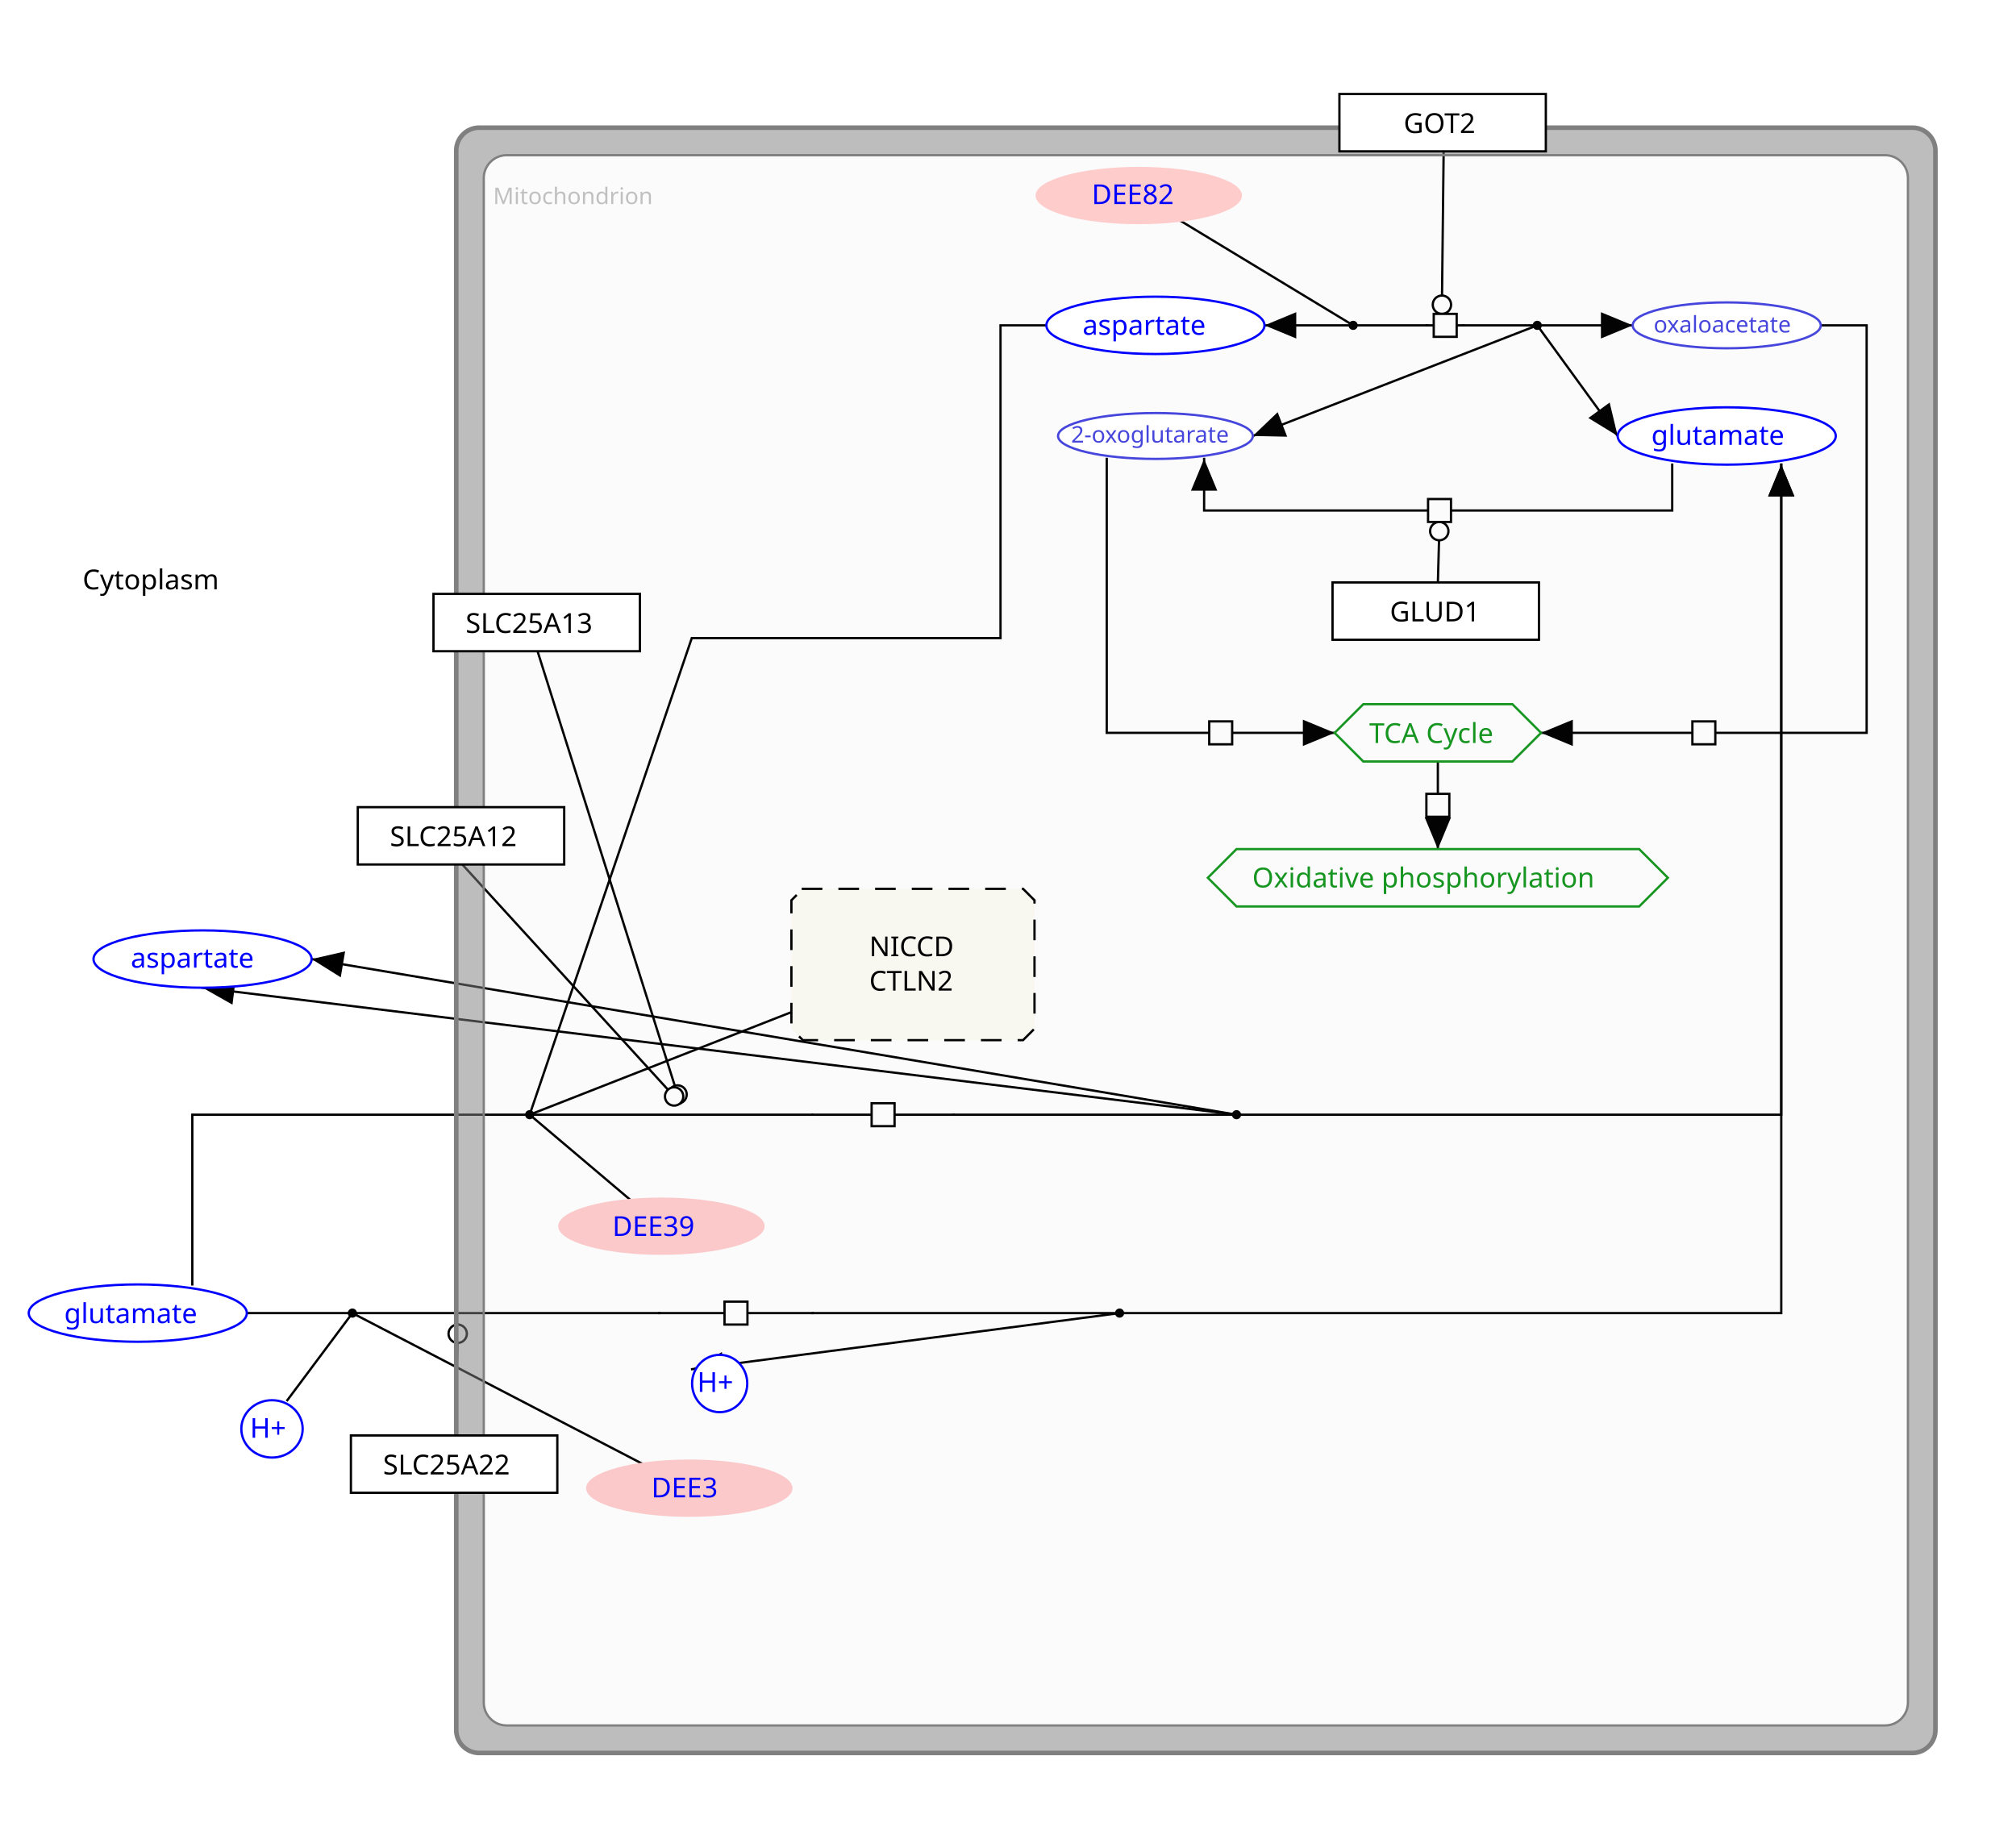
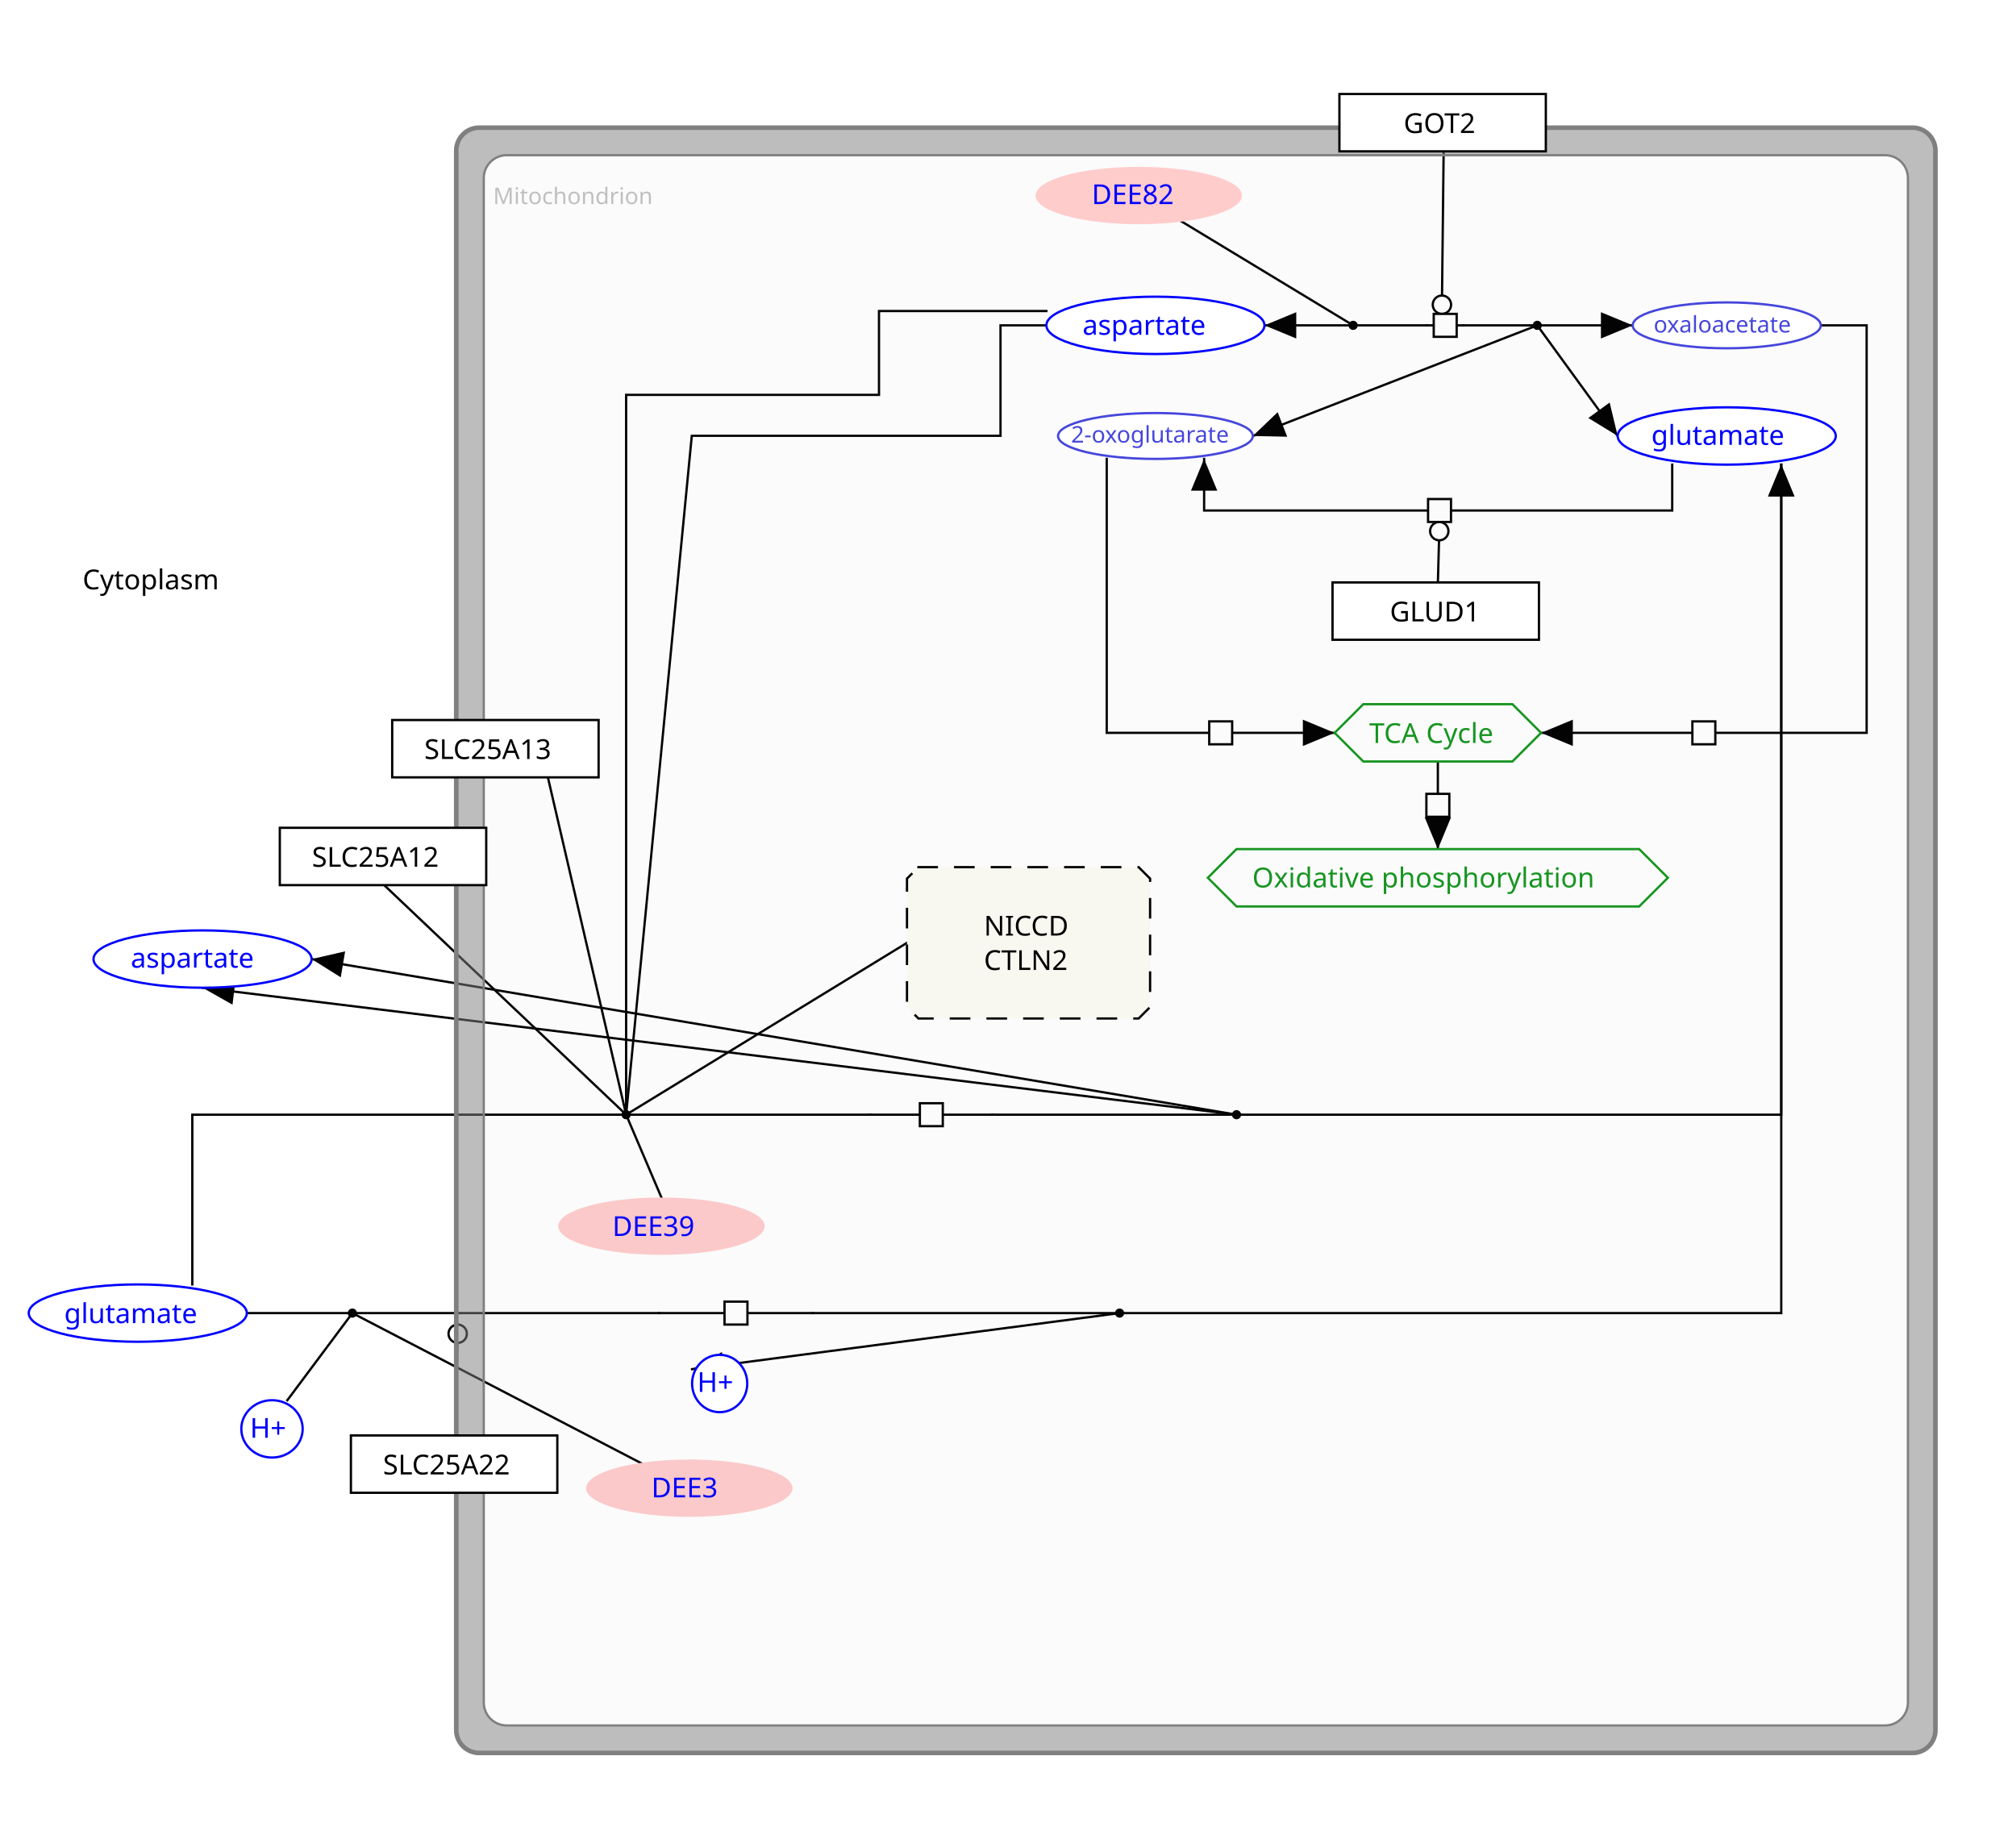
<svg xmlns="http://www.w3.org/2000/svg" fill-opacity="1" color-rendering="auto" color-interpolation="auto" text-rendering="auto" stroke="black" stroke-linecap="square" stroke-miterlimit="10" shape-rendering="auto" stroke-opacity="1" fill="black" stroke-dasharray="none" font-weight="normal" stroke-width="1" viewBox="0 0 879 800" font-family="'Dialog'" font-style="normal" stroke-linejoin="miter" font-size="12px" stroke-dashoffset="0" image-rendering="auto">
  <defs id="genericDefs" />
  <g />
  <defs id="genericDefs" />
  <g>
    <g fill="white" text-rendering="geometricPrecision" color-interpolation="linearRGB" color-rendering="optimizeQuality" stroke="white" image-rendering="optimizeQuality">
      <rect x="-1" width="881" height="802" y="-1" stroke="none" />
-       <path fill="none" d="M107.623 572.64 L153.641 572.64" stroke="black" />
-       <path fill="none" d="M300.545 648.995 L153.641 572.64" stroke="black" />
-       <path fill="none" d="M125.282 610.633 L153.641 572.64" stroke="black" />
-       <path fill="none" d="M488.154 572.64 L776.65 572.64 L776.65 202.629" stroke="black" />
+       <path fill="none" d="M83.851 560.14 L83.851 486.117 L273 486.117" stroke="black" />
+       <path fill="none" d="M395.455 411.163 L273 486.117" stroke="black" />
+       <path fill="none" d="M288.39 522.237 L273 486.117" stroke="black" />
+       <path fill="none" d="M456.235 135.635 L383.25 135.635 L383.25 172.2 L273 172.2 L273 486.117" stroke="black" />
+       <path fill="none" d="M456.235 141.885 L436.235 141.885 L436.235 190.05 L301.627 190.05 L273 486.117" stroke="black" />
+       <path fill="none" d="M167.997 386.469 L273 486.117" stroke="black" />
+       <path fill="none" d="M239.065 339.764 L273 486.117" stroke="black" />
+       <path fill="none" d="M539.139 486.117 L776.65 486.117 L776.65 202.629" stroke="black" />
      <path fill="black" d="M782.391 216.487 L776.65 202.629 L770.91 216.487 Z" stroke="none" />
-       <path fill="none" d="M488.154 572.64 L301.763 597.097" stroke="black" />
-       <path fill="black" d="M314.757 589.603 L301.763 597.097 L316.25 600.986 Z" stroke="none" />
-       <path fill="none" d="M198.469 626.488 L199.658 577.64" stroke="black" />
+       <path fill="none" d="M539.139 486.117 L135.861 418.246" stroke="black" />
+       <path fill="black" d="M150.479 414.885 L135.861 418.246 L148.574 426.206 Z" stroke="none" />
+       <path fill="none" d="M539.139 486.117 L88.315 430.746" stroke="black" />
+       <path fill="black" d="M102.77 426.738 L88.315 430.746 L101.37 438.132 Z" stroke="none" />
+       <path fill="none" d="M273 486.117 L379.455 486.117" stroke="black" />
+       <circle fill="black" r="1.5" cx="273" cy="486.117" stroke="none" />
+       <circle fill="none" r="1.5" cx="273" cy="486.117" stroke="black" />
+       <text fill="black" x="274" xml:space="preserve" y="491" stroke="none" />
+       <path fill="none" d="M539.139 486.117 L432.683 486.117" stroke="black" />
+       <circle fill="black" r="1.5" cx="539.139" cy="486.117" stroke="none" />
+       <circle fill="none" r="1.5" cx="539.139" cy="486.117" stroke="black" />
+       <text fill="black" x="540" xml:space="preserve" y="491" stroke="none" />
+       <path fill="none" d="M379.455 486.117 L401.069 486.117" stroke="black" />
+       <path fill="none" d="M411.069 486.117 L432.683 486.117" stroke="black" />
+       <rect x="401.069" width="10" height="10" y="481.117" stroke="none" />
+       <rect fill="none" x="401.069" width="10" height="10" y="481.117" stroke="black" />
+     </g>
+     <g font-size="10px" text-rendering="geometricPrecision" image-rendering="optimizeQuality" color-rendering="optimizeQuality" font-family="sans-serif" color-interpolation="linearRGB" font-weight="bold">
+       <text x="406" xml:space="preserve" y="490" stroke="none" />
+       <path fill="none" d="M551.326 141.885 L589.989 141.885" />
+       <path d="M565.185 136.144 L551.326 141.885 L565.185 147.625 Z" stroke="none" />
+       <path fill="none" d="M496.517 85.276 L589.989 141.885" />
+       <path d="M511.345 87.545 L496.517 85.276 L505.397 97.365 Z" stroke="none" />
+       <path fill="none" d="M670.264 141.885 L711.878 141.885" />
+       <path d="M698.019 147.625 L711.878 141.885 L698.019 136.144 Z" stroke="none" />
+       <path fill="none" d="M670.264 141.885 L705.332 190.129" />
+       <path d="M692.541 182.294 L705.332 190.129 L701.827 175.544 Z" stroke="none" />
+       <path fill="none" d="M670.264 141.885 L546.243 190.129" />
+       <path d="M557.077 179.755 L546.243 190.129 L561.239 190.455 Z" stroke="none" />
+       <path fill="none" d="M629.438 66.677 L628.651 136.885" />
+     </g>
+     <g fill="white" text-rendering="geometricPrecision" color-interpolation="linearRGB" color-rendering="optimizeQuality" stroke="white" image-rendering="optimizeQuality">
+       <circle r="4" cx="628.696" cy="132.885" stroke="none" />
+       <circle fill="none" r="4" cx="628.696" cy="132.885" stroke="black" />
+       <path fill="none" d="M589.989 141.885 L622.099 141.885" stroke="black" />
+       <circle fill="black" r="1.5" cx="589.989" cy="141.885" stroke="none" />
+       <circle fill="none" r="1.5" cx="589.989" cy="141.885" stroke="black" />
+       <text fill="black" x="590" xml:space="preserve" y="146" stroke="none" />
+       <path fill="none" d="M670.264 141.885 L638.154 141.885" stroke="black" />
+       <circle fill="black" r="1.5" cx="670.264" cy="141.885" stroke="none" />
+       <circle fill="none" r="1.5" cx="670.264" cy="141.885" stroke="black" />
+       <text fill="black" x="671" xml:space="preserve" y="146" stroke="none" />
+       <path fill="none" d="M622.099 141.885 L625.127 141.885" stroke="black" />
+       <path fill="none" d="M635.127 141.885 L638.154 141.885" stroke="black" />
+       <rect x="625.127" width="10" height="10" y="136.885" stroke="none" />
+       <rect fill="none" x="625.127" width="10" height="10" y="136.885" stroke="black" />
+     </g>
+     <g font-size="10px" text-rendering="geometricPrecision" image-rendering="optimizeQuality" color-rendering="optimizeQuality" font-family="sans-serif" color-interpolation="linearRGB" font-weight="bold">
+       <text x="630" xml:space="preserve" y="145" stroke="none" />
+       <path fill="none" d="M107.623 572.64 L153.641 572.64" />
+       <path fill="none" d="M300.545 648.995 L153.641 572.64" />
+       <path fill="none" d="M125.282 610.633 L153.641 572.64" />
+       <path fill="none" d="M488.154 572.64 L776.65 572.64 L776.65 202.629" />
+       <path d="M782.391 216.487 L776.65 202.629 L770.91 216.487 Z" stroke="none" />
+       <path fill="none" d="M488.154 572.64 L301.763 597.097" />
+       <path d="M314.757 589.603 L301.763 597.097 L316.25 600.986 Z" stroke="none" />
+       <path fill="none" d="M198.469 626.488 L199.658 577.64" />
+     </g>
+     <g fill="white" text-rendering="geometricPrecision" color-interpolation="linearRGB" color-rendering="optimizeQuality" stroke="white" image-rendering="optimizeQuality">
      <circle r="4" cx="199.56" cy="581.639" stroke="none" />
      <circle fill="none" r="4" cx="199.56" cy="581.639" stroke="black" />
      <path fill="none" d="M153.641 572.64 L287.446 572.64" stroke="black" />
      <circle fill="black" r="1.5" cx="153.641" cy="572.64" stroke="none" />
      <circle fill="none" r="1.5" cx="153.641" cy="572.64" stroke="black" />
      <text fill="black" x="154" xml:space="preserve" y="577" stroke="none" />
      <path fill="none" d="M488.154 572.64 L354.349 572.64" stroke="black" />
      <circle fill="black" r="1.5" cx="488.154" cy="572.64" stroke="none" />
      <circle fill="none" r="1.5" cx="488.154" cy="572.64" stroke="black" />
      <text fill="black" x="489" xml:space="preserve" y="577" stroke="none" />
      <path fill="none" d="M287.446 572.64 L315.897 572.64" stroke="black" />
      <path fill="none" d="M325.897 572.64 L354.349 572.64" stroke="black" />
      <rect x="315.897" width="10" height="10" y="567.64" stroke="none" />
      <rect fill="none" x="315.897" width="10" height="10" y="567.64" stroke="black" />
    </g>
    <g font-size="10px" text-rendering="geometricPrecision" image-rendering="optimizeQuality" color-rendering="optimizeQuality" font-family="sans-serif" color-interpolation="linearRGB" font-weight="bold">
      <text x="320" xml:space="preserve" y="576" stroke="none" />
-       <path fill="none" d="M551.326 141.885 L589.989 141.885" />
-       <path d="M565.185 136.144 L551.326 141.885 L565.185 147.625 Z" stroke="none" />
-       <path fill="none" d="M496.517 85.276 L589.989 141.885" />
-       <path d="M511.345 87.545 L496.517 85.276 L505.397 97.365 Z" stroke="none" />
-       <path fill="none" d="M670.264 141.885 L711.878 141.885" />
-       <path d="M698.019 147.625 L711.878 141.885 L698.019 136.144 Z" stroke="none" />
-       <path fill="none" d="M670.264 141.885 L546.243 190.129" />
-       <path d="M557.077 179.755 L546.243 190.129 L561.239 190.455 Z" stroke="none" />
-       <path fill="none" d="M670.264 141.885 L705.332 190.129" />
-       <path d="M692.541 182.294 L705.332 190.129 L701.827 175.544 Z" stroke="none" />
-       <path fill="none" d="M629.438 66.677 L628.651 136.885" />
-     </g>
-     <g fill="white" text-rendering="geometricPrecision" color-interpolation="linearRGB" color-rendering="optimizeQuality" stroke="white" image-rendering="optimizeQuality">
-       <circle r="4" cx="628.696" cy="132.885" stroke="none" />
-       <circle fill="none" r="4" cx="628.696" cy="132.885" stroke="black" />
-       <path fill="none" d="M589.989 141.885 L622.099 141.885" stroke="black" />
-       <circle fill="black" r="1.5" cx="589.989" cy="141.885" stroke="none" />
-       <circle fill="none" r="1.5" cx="589.989" cy="141.885" stroke="black" />
-       <text fill="black" x="590" xml:space="preserve" y="146" stroke="none" />
-       <path fill="none" d="M670.264 141.885 L638.154 141.885" stroke="black" />
-       <circle fill="black" r="1.5" cx="670.264" cy="141.885" stroke="none" />
-       <circle fill="none" r="1.5" cx="670.264" cy="141.885" stroke="black" />
-       <text fill="black" x="671" xml:space="preserve" y="146" stroke="none" />
-       <path fill="none" d="M622.099 141.885 L625.127 141.885" stroke="black" />
-       <path fill="none" d="M635.127 141.885 L638.154 141.885" stroke="black" />
-       <rect x="625.127" width="10" height="10" y="136.885" stroke="none" />
-       <rect fill="none" x="625.127" width="10" height="10" y="136.885" stroke="black" />
-     </g>
-     <g font-size="10px" text-rendering="geometricPrecision" image-rendering="optimizeQuality" color-rendering="optimizeQuality" font-family="sans-serif" color-interpolation="linearRGB" font-weight="bold">
-       <text x="630" xml:space="preserve" y="145" stroke="none" />
-       <path fill="none" d="M83.851 560.14 L83.851 486.117 L230.941 486.117" />
-       <path fill="none" d="M398.055 420.613 L230.941 486.117" />
-       <path fill="none" d="M288.39 534.737 L230.941 486.117" />
-       <path fill="none" d="M456.235 141.885 L436.235 141.885 L436.235 278.265 L301.627 278.265 L230.941 486.117" />
-       <path fill="none" d="M539.139 486.117 L776.65 486.117 L776.65 202.629" />
-       <path d="M782.391 216.487 L776.65 202.629 L770.91 216.487 Z" stroke="none" />
-       <path fill="none" d="M539.139 486.117 L135.861 418.246" />
-       <path d="M150.479 414.885 L135.861 418.246 L148.574 426.206 Z" stroke="none" />
-       <path fill="none" d="M539.139 486.117 L88.315 430.746" />
-       <path d="M102.77 426.738 L88.315 430.746 L101.37 438.132 Z" stroke="none" />
-       <path fill="none" d="M234.416 284.115 L296.627 481.117" />
-     </g>
-     <g fill="white" text-rendering="geometricPrecision" color-interpolation="linearRGB" color-rendering="optimizeQuality" stroke="white" image-rendering="optimizeQuality">
-       <circle r="4" cx="295.422" cy="477.303" stroke="none" />
-       <circle fill="none" r="4" cx="295.422" cy="477.303" stroke="black" />
-       <path fill="none" d="M201.597 377.019 L296.627 481.117" stroke="black" />
-       <circle r="4" cx="293.93" cy="478.163" stroke="none" />
-       <circle fill="none" r="4" cx="293.93" cy="478.163" stroke="black" />
-       <path fill="none" d="M230.941 486.117 L354.22 486.117" stroke="black" />
-       <circle fill="black" r="1.5" cx="230.941" cy="486.117" stroke="none" />
-       <circle fill="none" r="1.5" cx="230.941" cy="486.117" stroke="black" />
-       <text fill="black" x="231" xml:space="preserve" y="491" stroke="none" />
-       <path fill="none" d="M539.139 486.117 L415.86 486.117" stroke="black" />
-       <circle fill="black" r="1.5" cx="539.139" cy="486.117" stroke="none" />
-       <circle fill="none" r="1.5" cx="539.139" cy="486.117" stroke="black" />
-       <text fill="black" x="540" xml:space="preserve" y="491" stroke="none" />
-       <path fill="none" d="M354.22 486.117 L380.04 486.117" stroke="black" />
-       <path fill="none" d="M390.04 486.117 L415.86 486.117" stroke="black" />
-       <rect x="380.04" width="10" height="10" y="481.117" stroke="none" />
-       <rect fill="none" x="380.04" width="10" height="10" y="481.117" stroke="black" />
-     </g>
-     <g font-size="10px" text-rendering="geometricPrecision" image-rendering="optimizeQuality" color-rendering="optimizeQuality" font-family="sans-serif" color-interpolation="linearRGB" font-weight="bold">
-       <text x="385" xml:space="preserve" y="490" stroke="none" />
+       <path fill="none" d="M482.55 200.129 L482.55 319.592 L527.236 319.592" />
+       <path fill="none" d="M537.236 319.592 L581.921 319.592" />
+       <path d="M568.063 325.333 L581.921 319.592 L568.063 313.852 Z" stroke="none" />
+     </g>
+     <g fill="white" text-rendering="geometricPrecision" color-interpolation="linearRGB" color-rendering="optimizeQuality" stroke="white" image-rendering="optimizeQuality">
+       <rect x="527.236" width="10" height="10" y="314.592" stroke="none" />
+       <rect fill="none" x="527.236" width="10" height="10" y="314.592" stroke="black" />
+     </g>
+     <g font-size="10px" text-rendering="geometricPrecision" image-rendering="optimizeQuality" color-rendering="optimizeQuality" font-family="sans-serif" color-interpolation="linearRGB" font-weight="bold">
+       <text x="532" xml:space="preserve" y="323" stroke="none" />
+       <path fill="none" d="M626.921 332.092 L626.921 346.196" />
+       <path fill="none" d="M626.921 356.196 L626.921 370.299" />
+       <path d="M621.181 356.441 L626.921 370.299 L632.662 356.441 Z" stroke="none" />
+     </g>
+     <g transform="translate(626.9214,351.1957) rotate(90) translate(-626.9214,-351.1957)" fill="white" text-rendering="geometricPrecision" color-rendering="optimizeQuality" image-rendering="optimizeQuality" color-interpolation="linearRGB" stroke="white">
+       <rect x="621.921" width="10" height="10" y="346.196" stroke="none" />
+       <rect fill="none" x="621.921" width="10" height="10" y="346.196" stroke="black" />
+     </g>
+     <g font-size="10px" text-rendering="geometricPrecision" image-rendering="optimizeQuality" color-rendering="optimizeQuality" font-family="sans-serif" color-interpolation="linearRGB" font-weight="bold">
+       <text x="626" xml:space="preserve" y="355" stroke="none" />
+       <path fill="none" d="M793.878 141.885 L813.878 141.885 L813.878 319.592 L747.899 319.592" />
+       <path fill="none" d="M737.899 319.592 L671.921 319.592" />
+       <path d="M685.779 313.852 L671.921 319.592 L685.779 325.333 Z" stroke="none" />
+     </g>
+     <g transform="translate(742.8995,319.5925) rotate(180) translate(-742.8995,-319.5925)" fill="white" text-rendering="geometricPrecision" color-rendering="optimizeQuality" image-rendering="optimizeQuality" color-interpolation="linearRGB" stroke="white">
+       <rect x="737.899" width="10" height="10" y="314.592" stroke="none" />
+       <rect fill="none" x="737.899" width="10" height="10" y="314.592" stroke="black" />
+     </g>
+     <g font-size="10px" text-rendering="geometricPrecision" image-rendering="optimizeQuality" color-rendering="optimizeQuality" font-family="sans-serif" color-interpolation="linearRGB" font-weight="bold">
+       <text x="742" xml:space="preserve" y="323" stroke="none" />
      <path fill="none" d="M729.105 202.629 L729.105 222.629 L632.651 222.629" />
      <path fill="none" d="M622.651 222.629 L525.012 222.629 L525.012 200.129" />
      <path d="M530.752 213.987 L525.012 200.129 L519.271 213.987 Z" stroke="none" />
      <path fill="none" d="M626.921 254.652 L627.651 227.629" />
    </g>
    <g fill="white" text-rendering="geometricPrecision" color-interpolation="linearRGB" color-rendering="optimizeQuality" stroke="white" image-rendering="optimizeQuality">
      <circle r="4" cx="627.543" cy="231.627" stroke="none" />
      <circle fill="none" r="4" cx="627.543" cy="231.627" stroke="black" />
      <rect x="622.651" width="10" height="10" y="217.629" transform="translate(627.6511,222.629) rotate(180) translate(-627.6511,-222.629)" stroke="none" />
      <rect x="622.651" y="217.629" transform="translate(627.6511,222.629) rotate(180) translate(-627.6511,-222.629)" fill="none" width="10" height="10" stroke="black" />
    </g>
    <g font-size="10px" text-rendering="geometricPrecision" image-rendering="optimizeQuality" color-rendering="optimizeQuality" font-family="sans-serif" color-interpolation="linearRGB" font-weight="bold">
      <text x="627" xml:space="preserve" y="226" stroke="none" />
-       <path fill="none" d="M482.55 200.129 L482.55 319.592 L527.236 319.592" />
-       <path fill="none" d="M537.236 319.592 L581.921 319.592" />
-       <path d="M568.063 325.333 L581.921 319.592 L568.063 313.852 Z" stroke="none" />
-     </g>
-     <g fill="white" text-rendering="geometricPrecision" color-interpolation="linearRGB" color-rendering="optimizeQuality" stroke="white" image-rendering="optimizeQuality">
-       <rect x="527.236" width="10" height="10" y="314.592" stroke="none" />
-       <rect fill="none" x="527.236" width="10" height="10" y="314.592" stroke="black" />
-     </g>
-     <g font-size="10px" text-rendering="geometricPrecision" image-rendering="optimizeQuality" color-rendering="optimizeQuality" font-family="sans-serif" color-interpolation="linearRGB" font-weight="bold">
-       <text x="532" xml:space="preserve" y="323" stroke="none" />
-       <path fill="none" d="M793.878 141.885 L813.878 141.885 L813.878 319.592 L747.899 319.592" />
-       <path fill="none" d="M737.899 319.592 L671.921 319.592" />
-       <path d="M685.779 313.852 L671.921 319.592 L685.779 325.333 Z" stroke="none" />
-     </g>
-     <g transform="translate(742.8995,319.5925) rotate(180) translate(-742.8995,-319.5925)" fill="white" text-rendering="geometricPrecision" color-rendering="optimizeQuality" image-rendering="optimizeQuality" color-interpolation="linearRGB" stroke="white">
-       <rect x="737.899" width="10" height="10" y="314.592" stroke="none" />
-       <rect fill="none" x="737.899" width="10" height="10" y="314.592" stroke="black" />
-     </g>
-     <g font-size="10px" text-rendering="geometricPrecision" image-rendering="optimizeQuality" color-rendering="optimizeQuality" font-family="sans-serif" color-interpolation="linearRGB" font-weight="bold">
-       <text x="742" xml:space="preserve" y="323" stroke="none" />
-       <path fill="none" d="M626.921 332.092 L626.921 346.196" />
-       <path fill="none" d="M626.921 356.196 L626.921 370.299" />
-       <path d="M621.181 356.441 L626.921 370.299 L632.662 356.441 Z" stroke="none" />
-     </g>
-     <g transform="translate(626.9214,351.1957) rotate(90) translate(-626.9214,-351.1957)" fill="white" text-rendering="geometricPrecision" color-rendering="optimizeQuality" image-rendering="optimizeQuality" color-interpolation="linearRGB" stroke="white">
-       <rect x="621.921" width="10" height="10" y="346.196" stroke="none" />
-       <rect fill="none" x="621.921" width="10" height="10" y="346.196" stroke="black" />
-     </g>
-     <g font-size="10px" text-rendering="geometricPrecision" image-rendering="optimizeQuality" color-rendering="optimizeQuality" font-family="sans-serif" color-interpolation="linearRGB" font-weight="bold">
-       <text x="626" xml:space="preserve" y="355" stroke="none" />
    </g>
    <g fill="rgb(255,204,204)" text-rendering="geometricPrecision" color-interpolation="linearRGB" color-rendering="optimizeQuality" stroke="rgb(255,204,204)" image-rendering="optimizeQuality">
      <ellipse rx="45" ry="12.5" cx="288.39" cy="534.737" stroke="none" />
      <text fill="blue" x="267" xml:space="preserve" y="539" font-family="sans-serif" stroke="none">DEE39</text>
      <ellipse rx="45" ry="12.5" cx="300.545" cy="648.995" stroke="none" />
      <text fill="blue" x="284" xml:space="preserve" y="653" font-family="sans-serif" stroke="none">DEE3</text>
      <path fill="white" d="M526.629 382.799 L539.129 370.299 L714.714 370.299 L727.214 382.799 L714.714 395.299 L539.129 395.299 Z" fill-rule="evenodd" stroke="none" />
      <path fill="none" d="M526.629 382.799 L539.129 370.299 L714.714 370.299 L727.214 382.799 L714.714 395.299 L539.129 395.299 Z" fill-rule="evenodd" stroke="rgb(20,150,30)" />
      <text fill="rgb(20,150,30)" x="546" xml:space="preserve" y="387" font-family="sans-serif" stroke="none">Oxidative phosphorylation</text>
      <path fill="white" d="M581.921 319.592 L594.421 307.092 L659.421 307.092 L671.921 319.592 L659.421 332.092 L594.421 332.092 Z" fill-rule="evenodd" stroke="none" />
      <path fill="none" d="M581.921 319.592 L594.421 307.092 L659.421 307.092 L671.921 319.592 L659.421 332.092 L594.421 332.092 Z" fill-rule="evenodd" stroke="rgb(20,150,30)" />
      <text fill="rgb(20,150,30)" x="597" xml:space="preserve" y="324" font-family="sans-serif" stroke="none">TCA Cycle</text>
    </g>
    <g fill-opacity="0.031" fill="rgb(128,128,128)" text-rendering="geometricPrecision" color-rendering="optimizeQuality" image-rendering="optimizeQuality" stroke="rgb(128,128,128)" color-interpolation="linearRGB" stroke-opacity="0.031">
      <rect x="198.928" y="55.676" width="644.948" rx="10" ry="10" height="708.792" stroke="none" />
    </g>
    <g fill="gray" text-rendering="geometricPrecision" color-rendering="optimizeQuality" image-rendering="optimizeQuality" stroke="gray" color-interpolation="linearRGB" stroke-width="2">
      <rect x="198.928" y="55.676" fill="none" width="644.948" rx="10" ry="10" height="708.792" />
      <rect x="210.928" y="67.676" fill="none" width="620.948" rx="10" ry="10" height="684.792" stroke-width="1" />
    </g>
    <g fill-opacity="0.498" fill="rgb(128,128,128)" text-rendering="geometricPrecision" color-rendering="optimizeQuality" image-rendering="optimizeQuality" stroke="rgb(128,128,128)" color-interpolation="linearRGB" stroke-opacity="0.498">
      <path d="M821.876 67.676 C827.399 67.676 831.876 72.153 831.876 77.676 L831.876 742.468 C831.876 747.991 827.399 752.468 821.876 752.468 L220.928 752.468 C215.405 752.468 210.928 747.991 210.928 742.468 L210.928 77.676 C210.928 72.153 215.405 67.676 220.928 67.676 ZM208.928 55.676 C203.405 55.676 198.928 60.153 198.928 65.676 L198.928 754.468 C198.928 759.991 203.405 764.468 208.928 764.468 L833.876 764.468 C839.399 764.468 843.876 759.991 843.876 754.468 L843.876 65.676 C843.876 60.153 839.399 55.676 833.876 55.676 Z" stroke="none" />
    </g>
    <g font-size="10px" fill="silver" text-rendering="geometricPrecision" image-rendering="optimizeQuality" color-rendering="optimizeQuality" font-family="sans-serif" stroke="silver" color-interpolation="linearRGB">
      <text x="215" xml:space="preserve" y="89" stroke="none">Mitochondrion</text>
    </g>
    <g fill="white" text-rendering="geometricPrecision" color-interpolation="linearRGB" color-rendering="optimizeQuality" stroke="white" image-rendering="optimizeQuality">
      <rect x="584" width="90" height="25" y="41" stroke="none" />
      <rect fill="none" x="584" width="90" height="25" y="41" stroke="black" />
      <text fill="black" x="612" xml:space="preserve" y="58" font-family="sans-serif" stroke="none">GOT2</text>
      <rect x="153" width="90" height="25" y="626" stroke="none" />
      <rect fill="none" x="153" width="90" height="25" y="626" stroke="black" />
      <text fill="black" x="167" xml:space="preserve" y="643" font-family="sans-serif" stroke="none">SLC25A22</text>
      <ellipse rx="13.375" ry="12.5" cx="118.595" cy="623.133" stroke="none" />
      <ellipse rx="13.375" fill="none" ry="12.5" cx="118.595" cy="623.133" stroke="blue" />
      <text fill="blue" x="109" xml:space="preserve" y="627" font-family="sans-serif" stroke="none">H+</text>
      <ellipse rx="47.546" ry="12.5" cx="60.078" cy="572.64" stroke="none" />
      <ellipse rx="47.546" fill="none" ry="12.5" cx="60.078" cy="572.64" stroke="blue" />
      <text fill="blue" x="28" xml:space="preserve" y="577" font-family="sans-serif" stroke="none">glutamate</text>
      <ellipse rx="12.025" ry="12.5" cx="313.788" cy="603.347" stroke="none" />
      <ellipse rx="12.025" fill="none" ry="12.5" cx="313.788" cy="603.347" stroke="blue" />
      <text fill="blue" x="304" xml:space="preserve" y="607" font-family="sans-serif" stroke="none">H+</text>
-       <rect x="156" width="90" height="25" y="352" stroke="none" />
-       <rect fill="none" x="156" width="90" height="25" y="352" stroke="black" />
-       <text fill="black" x="170" xml:space="preserve" y="369" font-family="sans-serif" stroke="none">SLC25A12</text>
-       <rect x="189" width="90" height="25" y="259" stroke="none" />
-       <rect fill="none" x="189" width="90" height="25" y="259" stroke="black" />
-       <text fill="black" x="203" xml:space="preserve" y="276" font-family="sans-serif" stroke="none">SLC25A13</text>
-       <path fill="rgb(248,247,240)" d="M350.055 387.613 L446.055 387.613 L451.055 392.613 L451.055 448.613 L446.055 453.613 L350.055 453.613 L345.055 448.613 L345.055 392.613 Z" fill-rule="evenodd" stroke="none" />
-       <path fill="none" stroke-dasharray="8,8" d="M350.055 387.613 L446.055 387.613 L451.055 392.613 L451.055 448.613 L446.055 453.613 L350.055 453.613 L345.055 448.613 L345.055 392.613 Z" fill-rule="evenodd" stroke="black" />
-       <text fill="black" x="379" xml:space="preserve" y="417" font-family="sans-serif" stroke="none">NICCD</text>
-       <text fill="black" x="379" xml:space="preserve" y="432" font-family="sans-serif" stroke="none">CTLN2</text>
+       <rect x="122" width="90" height="25" y="361" stroke="none" />
+       <rect fill="none" x="122" width="90" height="25" y="361" stroke="black" />
+       <text fill="black" x="136" xml:space="preserve" y="378" font-family="sans-serif" stroke="none">SLC25A12</text>
+       <rect x="171" width="90" height="25" y="314" stroke="none" />
+       <rect fill="none" x="171" width="90" height="25" y="314" stroke="black" />
+       <text fill="black" x="185" xml:space="preserve" y="331" font-family="sans-serif" stroke="none">SLC25A13</text>
+       <path fill="rgb(248,247,240)" d="M400.455 378.163 L496.455 378.163 L501.455 383.163 L501.455 439.163 L496.455 444.163 L400.455 444.163 L395.455 439.163 L395.455 383.163 Z" fill-rule="evenodd" stroke="none" />
+       <path fill="none" stroke-dasharray="8,8" d="M400.455 378.163 L496.455 378.163 L501.455 383.163 L501.455 439.163 L496.455 444.163 L400.455 444.163 L395.455 439.163 L395.455 383.163 Z" fill-rule="evenodd" stroke="black" />
+       <text fill="black" x="429" xml:space="preserve" y="408" font-family="sans-serif" stroke="none">NICCD</text>
+       <text fill="black" x="429" xml:space="preserve" y="423" font-family="sans-serif" stroke="none">CTLN2</text>
      <ellipse rx="47.546" ry="12.5" cx="88.315" cy="418.246" stroke="none" />
      <ellipse rx="47.546" fill="none" ry="12.5" cx="88.315" cy="418.246" stroke="blue" />
      <text fill="blue" x="57" xml:space="preserve" y="422" font-family="sans-serif" stroke="none">aspartate</text>
      <ellipse rx="41" ry="10" cx="752.878" cy="141.885" stroke="none" />
      <ellipse rx="41" fill="none" ry="10" cx="752.878" cy="141.885" stroke="rgb(70,70,220)" />
    </g>
    <g font-size="10px" fill="rgb(70,70,220)" text-rendering="geometricPrecision" image-rendering="optimizeQuality" color-rendering="optimizeQuality" font-family="sans-serif" stroke="rgb(70,70,220)" color-interpolation="linearRGB">
      <text x="721" xml:space="preserve" y="145" stroke="none">oxaloacetate</text>
    </g>
    <g fill="white" text-rendering="geometricPrecision" color-interpolation="linearRGB" color-rendering="optimizeQuality" stroke="white" image-rendering="optimizeQuality">
      <ellipse rx="42.462" ry="10" cx="503.781" cy="190.129" stroke="none" />
      <ellipse rx="42.462" fill="none" ry="10" cx="503.781" cy="190.129" stroke="rgb(70,70,220)" />
    </g>
    <g font-size="10px" fill="rgb(70,70,220)" text-rendering="geometricPrecision" image-rendering="optimizeQuality" color-rendering="optimizeQuality" font-family="sans-serif" stroke="rgb(70,70,220)" color-interpolation="linearRGB">
      <text x="467" xml:space="preserve" y="193" stroke="none">2-oxoglutarate</text>
    </g>
    <g fill="white" text-rendering="geometricPrecision" color-interpolation="linearRGB" color-rendering="optimizeQuality" stroke="white" image-rendering="optimizeQuality">
      <rect x="581" width="90" height="25" y="254" stroke="none" />
      <rect fill="none" x="581" width="90" height="25" y="254" stroke="black" />
      <text fill="black" x="606" xml:space="preserve" y="271" font-family="sans-serif" stroke="none">GLUD1</text>
      <ellipse rx="47.546" ry="12.5" cx="503.781" cy="141.885" stroke="none" />
      <ellipse rx="47.546" fill="none" ry="12.5" cx="503.781" cy="141.885" stroke="blue" />
      <text fill="blue" x="472" xml:space="preserve" y="146" font-family="sans-serif" stroke="none">aspartate</text>
      <ellipse rx="47.546" ry="12.5" cx="752.878" cy="190.129" stroke="none" />
      <ellipse rx="47.546" fill="none" ry="12.5" cx="752.878" cy="190.129" stroke="blue" />
      <text fill="blue" x="720" xml:space="preserve" y="194" font-family="sans-serif" stroke="none">glutamate</text>
      <ellipse rx="45" fill="rgb(255,204,204)" ry="12.5" cx="496.517" cy="85.276" stroke="none" />
      <text fill="blue" x="476" xml:space="preserve" y="89" font-family="sans-serif" stroke="none">DEE82</text>
      <text fill="black" x="36" xml:space="preserve" y="257" stroke="none">Cytoplasm</text>
    </g>
  </g>
</svg>
